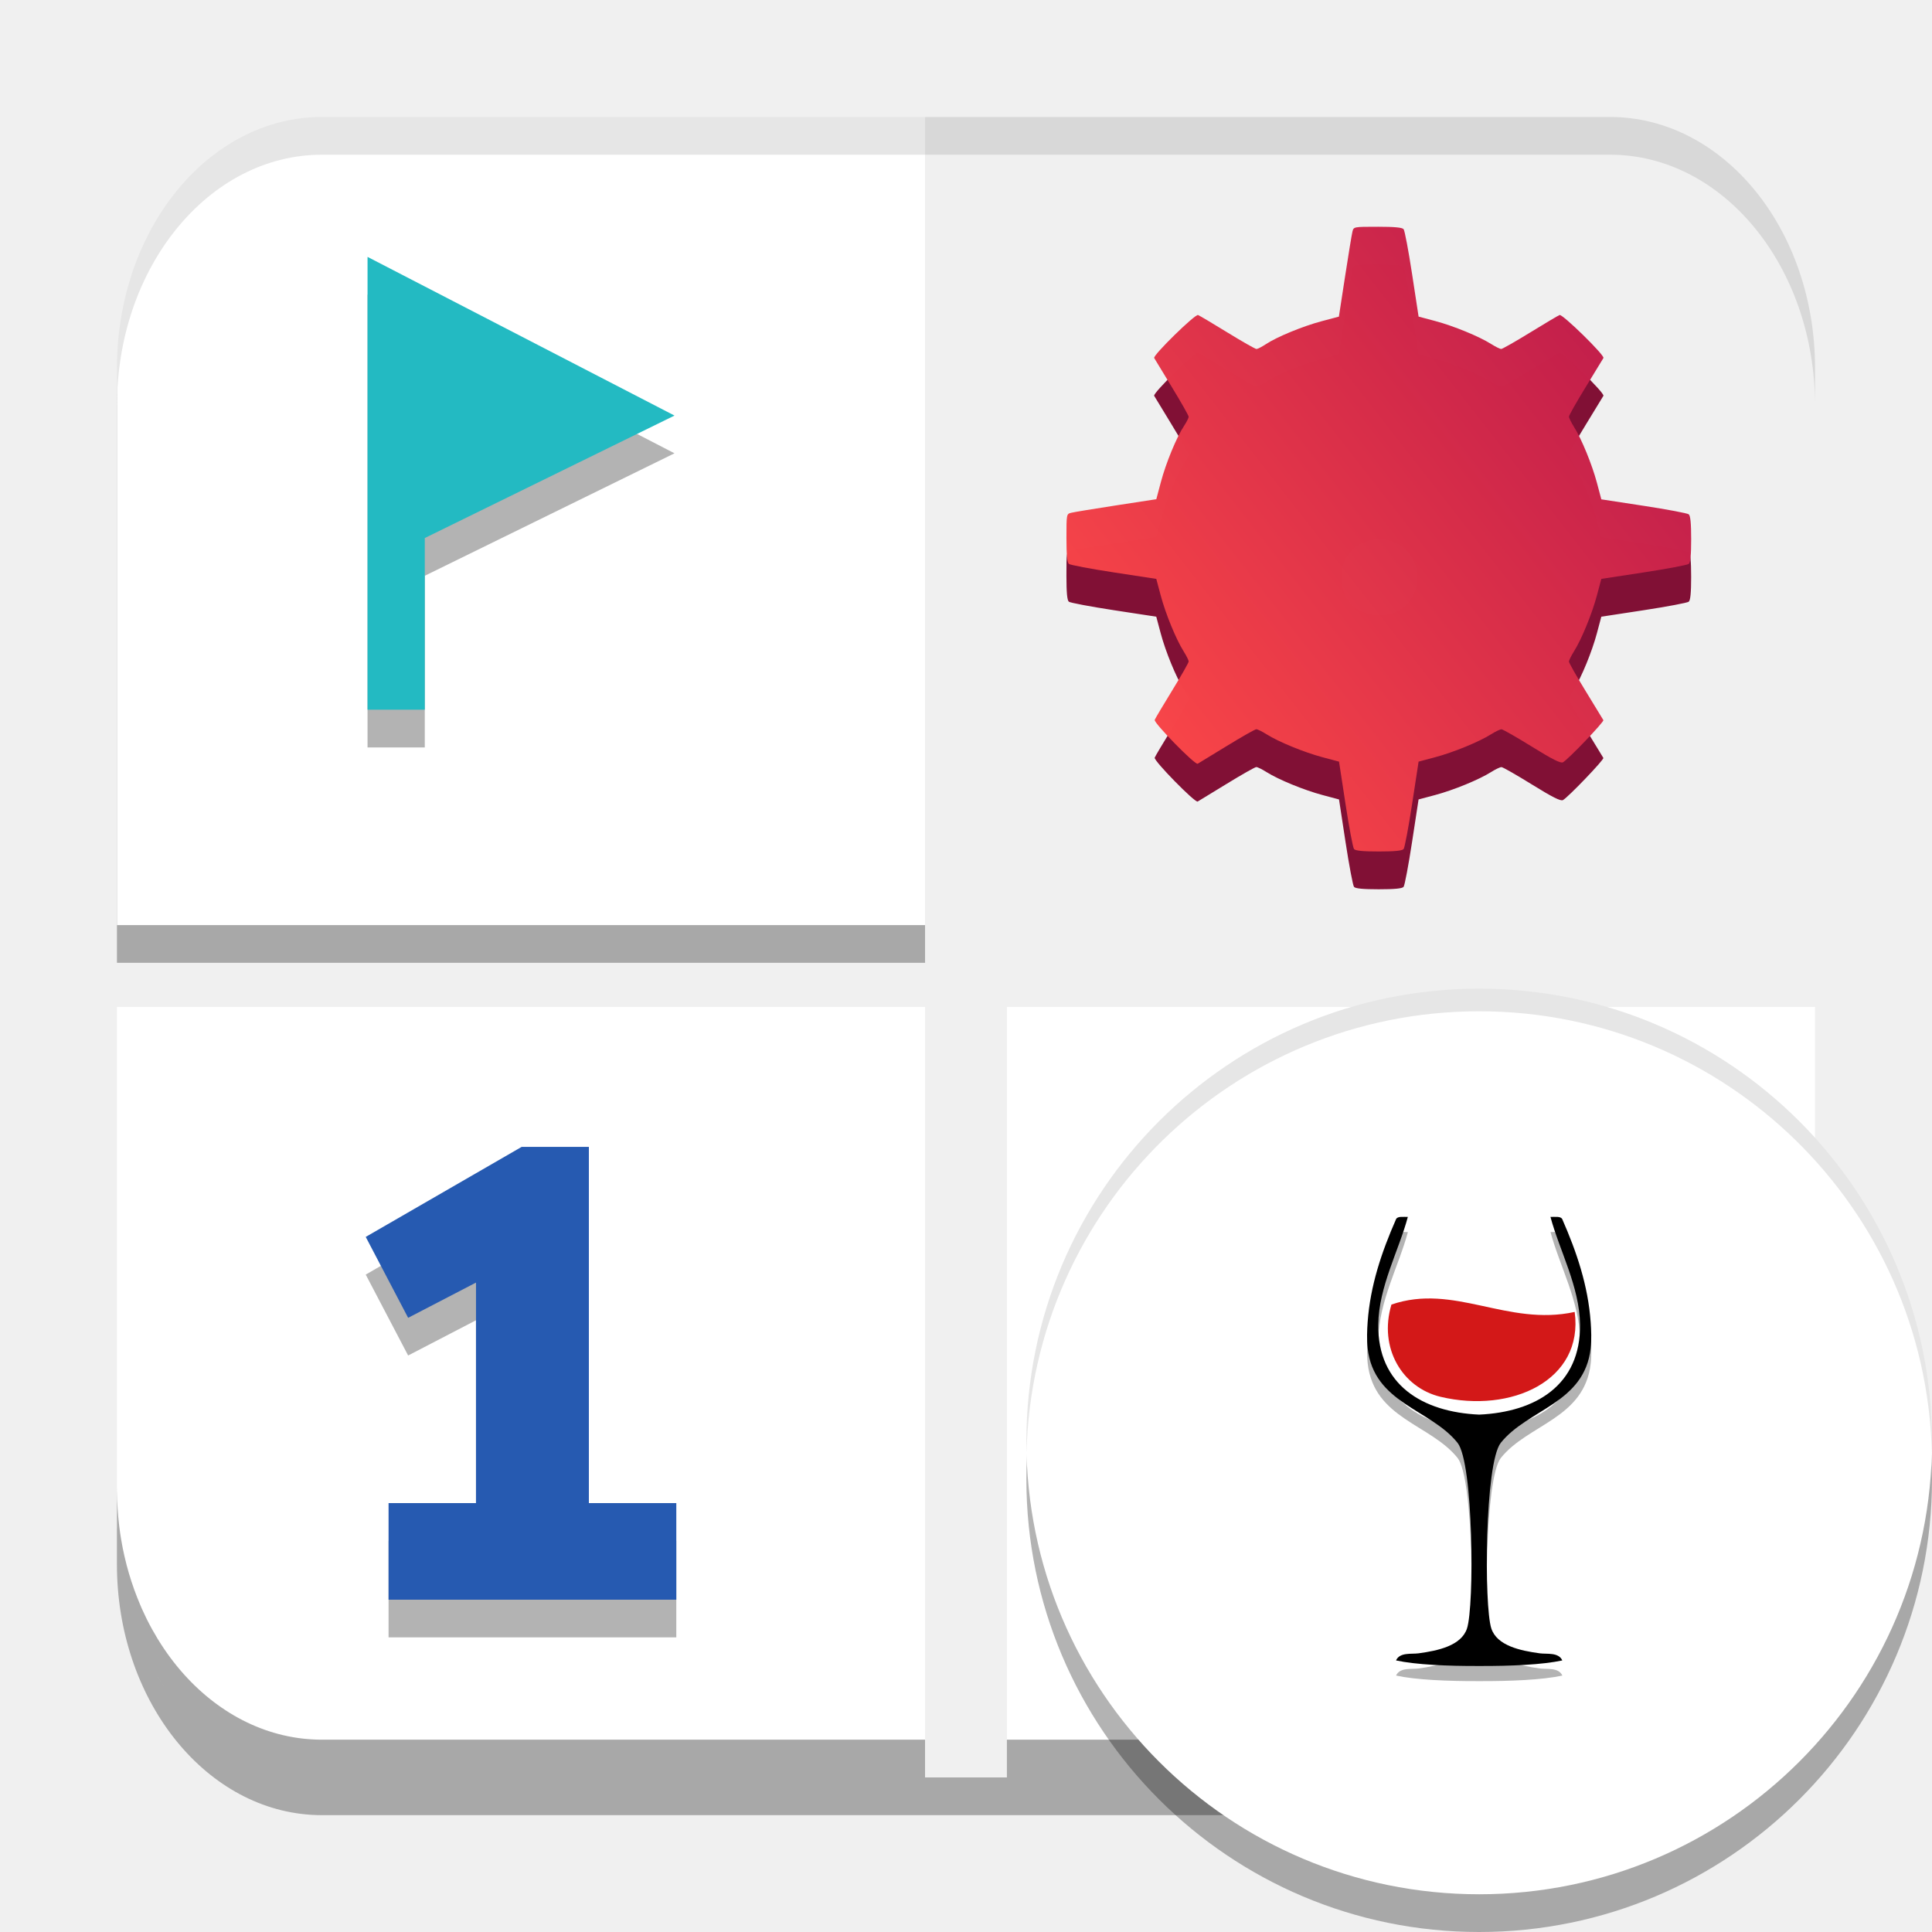
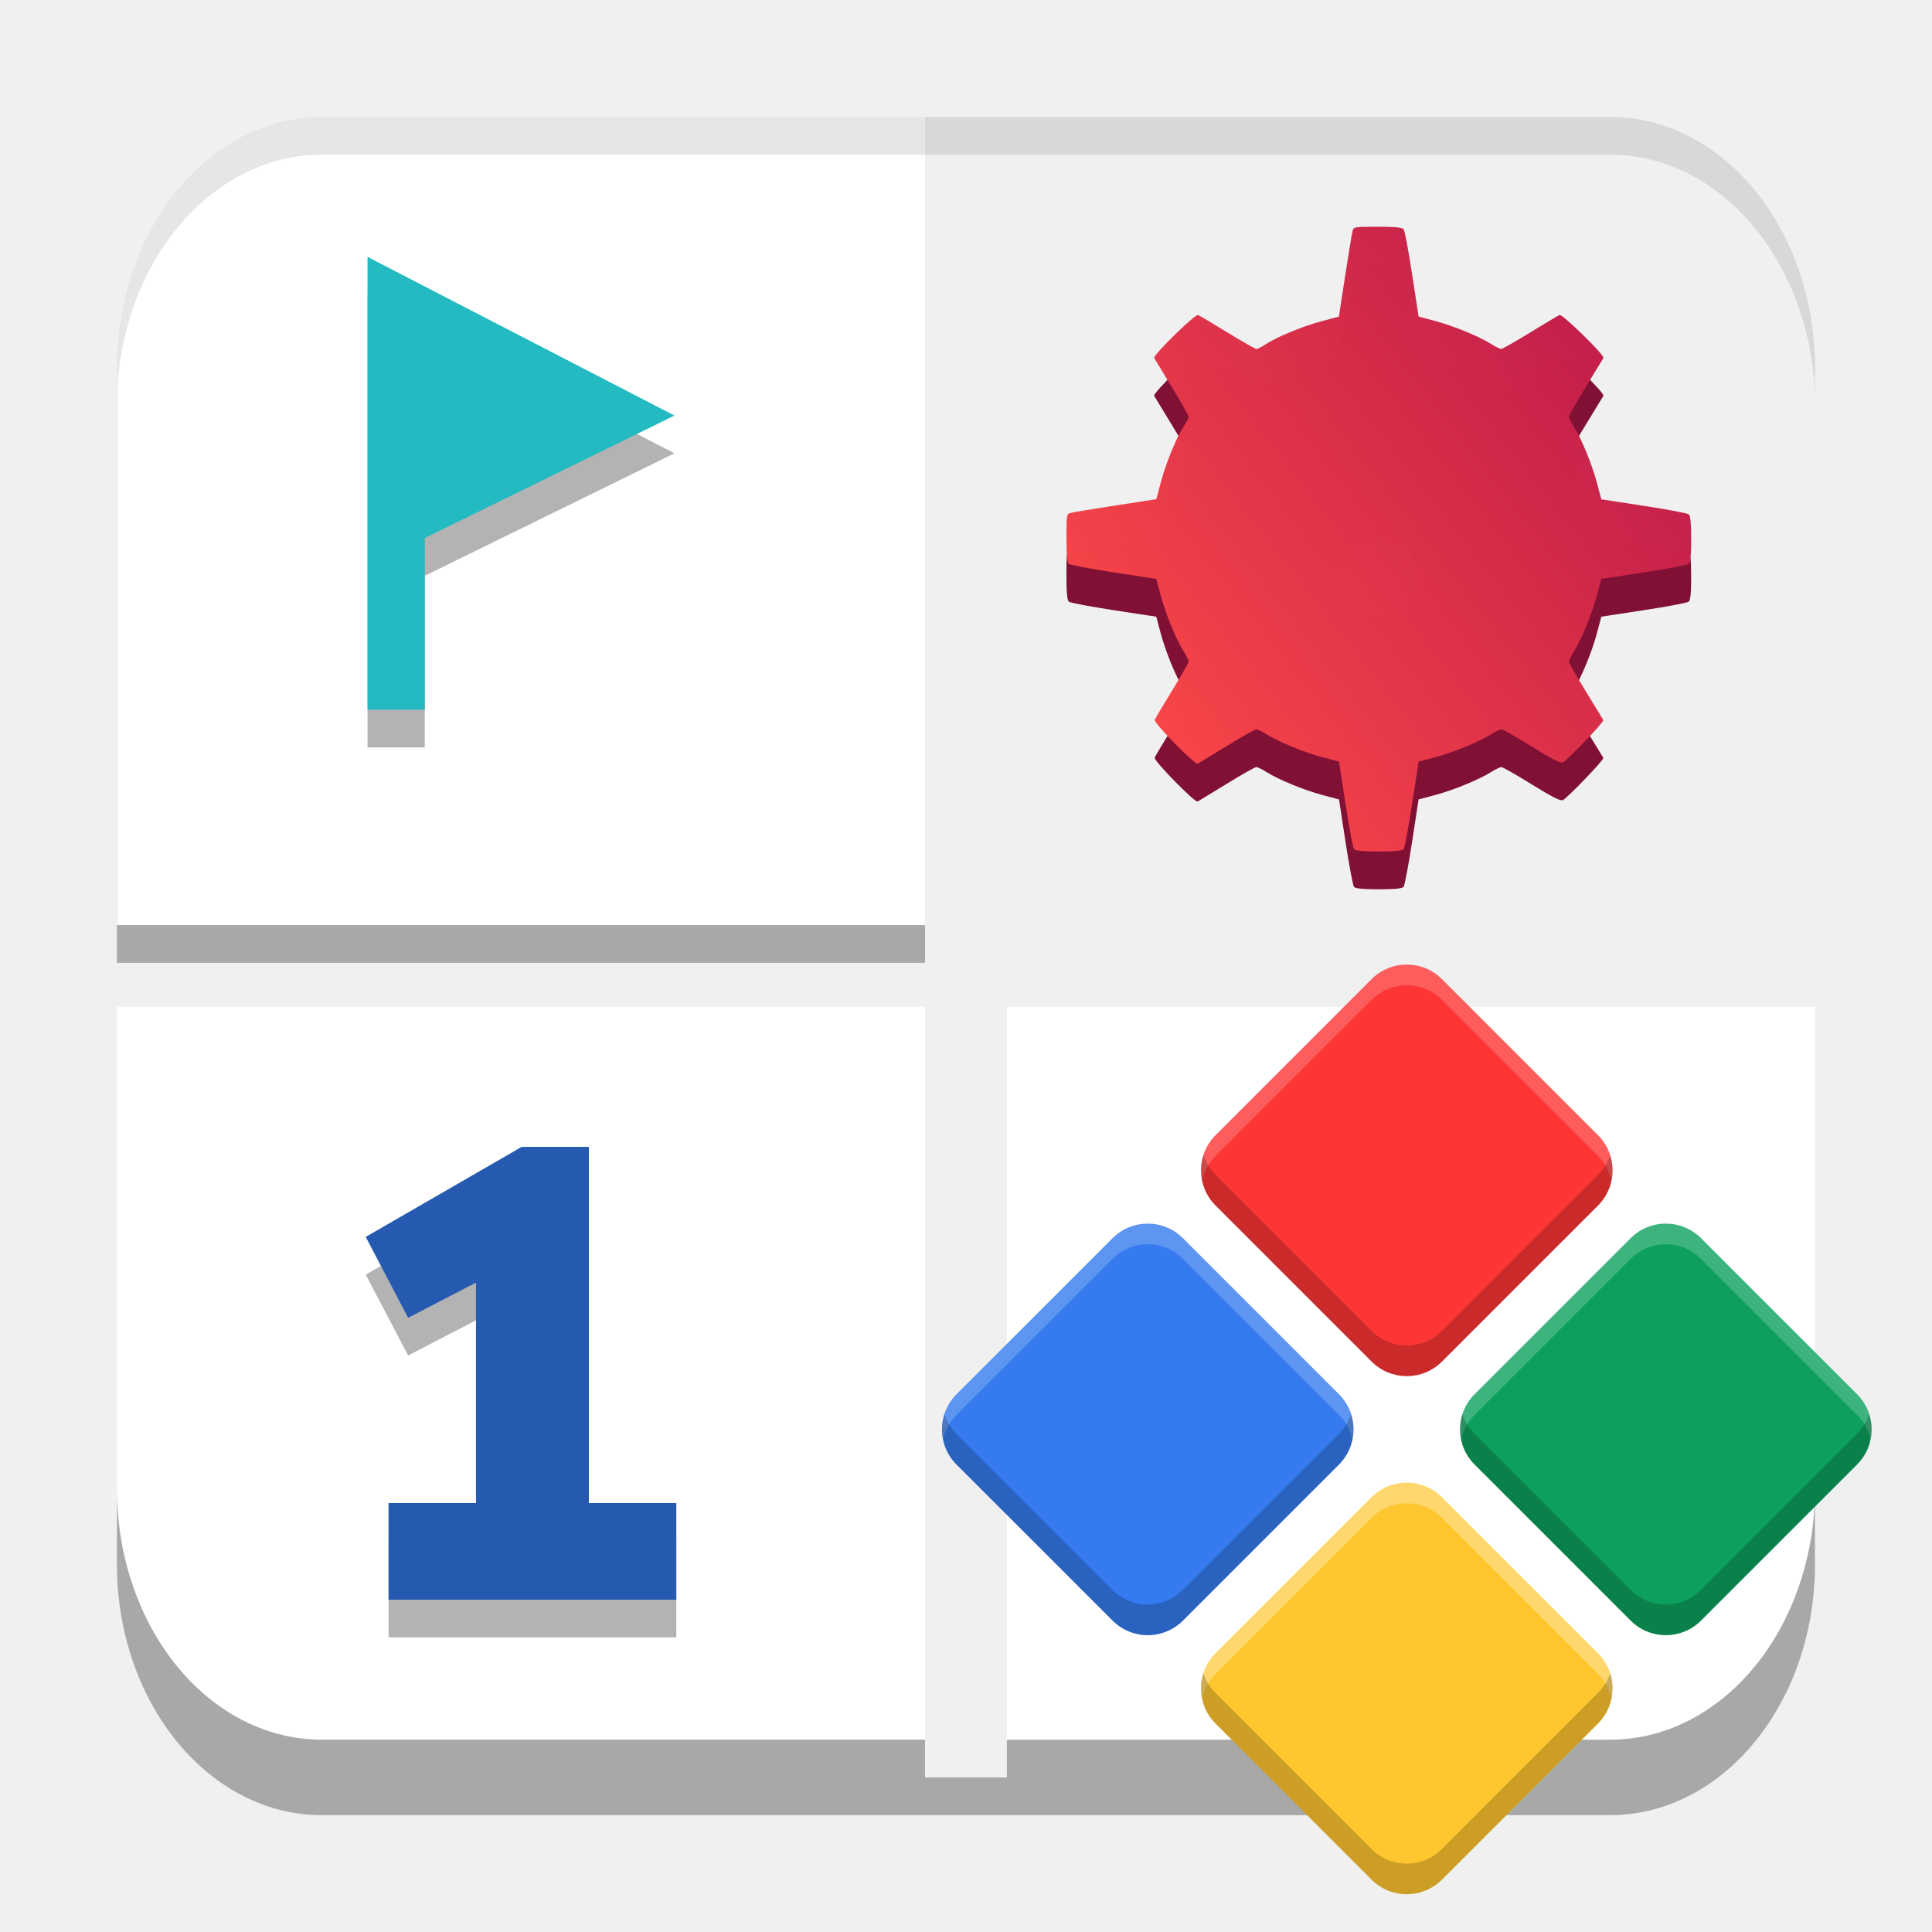
<svg xmlns="http://www.w3.org/2000/svg" xmlns:xlink="http://www.w3.org/1999/xlink" width="512" height="512" version="1.1" viewBox="0 0 384 384">
  <defs>
-     <filter id="alpha" x="0%" y="0%" width="100%" height="100%">
+     <filter id="c" x="0%" y="0%" width="100%" height="100%">
      <feColorMatrix in="SourceGraphic" values="0 0 0 0 1 0 0 0 0 1 0 0 0 0 1 0 0 0 1 0" />
    </filter>
    <mask id="b">
-       <g filter="url(#alpha)">
+       <g filter="url(#c)">
        <rect width="384" height="384" fill-opacity=".031" />
      </g>
    </mask>
    <linearGradient id="a" x1="69.594" x2="502.74" y1="415.77" y2="77.069" gradientTransform="matrix(.65668 0 0 .65668 33.41 -318.26)" gradientUnits="userSpaceOnUse">
      <stop stop-color="#fc4848" stop-opacity=".996" offset="0" />
      <stop stop-color="#b7164b" stop-opacity=".996" offset="1" />
    </linearGradient>
-     <clipPath id="i">
-       <rect width="384" height="384" />
-     </clipPath>
  </defs>
  <path d="m63.995 23.25h256.01c22.504 0 40.746 22.324 40.746 49.867v237.77c0 27.543-18.242 49.867-40.746 49.867h-256.01c-22.504 0-40.746-22.324-40.746-49.867v-237.77c0-27.543 18.242-49.867 40.746-49.867z" fill="#f0f0f0" />
  <g transform="translate(375.05 -286.77)" opacity=".3">
    <path d="m-311.06 317.52c-22.504 0-40.746 22.323-40.746 49.866v110.75h160.62v-160.62z" />
  </g>
  <path d="m63.995 23.25c-22.504 0-40.746 22.323-40.746 49.866v110.75h160.62v-160.62z" fill="#fff" />
  <path d="m23.249 200.14v95.744c0 0.047 0.003 0.093 0.003 0.139v-0.135c0 2.582 0.16 5.119 0.469 7.595 0.103 0.824 0.222 1.641 0.357 2.451 0 1e-3 0.002 5e-3 0.002 6e-3 0.779 4.66 2.098 9.078 3.858 13.166 0.078 0.182 0.15 0.369 0.23 0.549 0.128 0.289 0.268 0.57 0.401 0.855 0.192 0.412 0.378 0.829 0.579 1.233 9.97e-4 3e-3 0.002 2e-3 0.003 4e-3 0.34 0.684 0.692 1.357 1.058 2.019 0.272 0.493 0.558 0.974 0.844 1.455 0.099 0.166 0.191 0.337 0.292 0.501 9.97e-4 1e-3 0.004 2e-3 0.004 4e-3 0.391 0.639 0.794 1.266 1.208 1.881 6.15e-4 1e-3 -2.25e-4 2e-3 0 3e-3 0.414 0.614 0.84 1.216 1.277 1.805 9.98e-4 9.9e-4 0.002 4e-3 0.003 6e-3 0.876 1.179 1.798 2.308 2.761 3.379 0.002 1e-3 0.002 5e-3 0.003 6e-3 7.236 8.046 16.847 12.949 27.394 12.949h119.87v-145.62zm8.098 133.09c0.391 0.639 0.794 1.266 1.208 1.881 6.08e-4 7.5e-4 7.13e-4 2e-3 0.002 3e-3 -2.48e-4 -1e-3 6.15e-4 -2e-3 0-3e-3 -0.415-0.615-0.818-1.242-1.208-1.881-1.65e-4 -5e-4 -0.001 4.1e-4 -0.002 0z" fill="#fff" />
  <path d="m63.995 23.25c-22.504 0-40.746 22.324-40.746 49.868v7.5c0-27.543 18.242-49.868 40.746-49.868h256.01c22.504 0 40.746 22.324 40.746 49.868v-7.5c0-27.543-18.242-49.868-40.746-49.868z" opacity=".1" stroke-width="1" />
  <path d="m73.052 58.559v90h11.378v-34.121l49.631-24.34z" opacity=".3" stroke-width="2.773" />
  <path d="m77.231 325.44h57.19v-19.193h-17.378v-70.807h-13.357l-30.994 17.896 8.429 16.081 13.487-7.003v43.833h-17.378z" opacity=".3" />
  <g transform="matrix(.81402 0 0 .81402 307.68 -64.535)" aria-label="1">
    <path d="m-283.1 469.87h70.257v-23.578h-21.348v-86.984h-16.409l-38.076 21.985 10.355 19.755 16.568-8.603v53.848h-21.348z" fill="#265ab1" stroke-width="3.983" />
  </g>
  <path d="m273.81 52.582c-4.758 0-4.766 1e-3 -5.007 0.961-0.134 0.53-0.793 4.548-1.467 8.932l-1.227 7.969-3.4 0.903c-3.776 1.003-8.913 3.117-11.118 4.577-0.792 0.523-1.631 0.953-1.865 0.953s-2.827-1.476-5.76-3.278c-2.932-1.802-5.565-3.366-5.849-3.475-0.589-0.226-9.006 8.021-8.719 8.543 0.102 0.181 1.684 2.789 3.52 5.793 1.835 3.005 3.336 5.655 3.336 5.889 0 0.234-0.428 1.074-0.951 1.864-1.46 2.206-3.574 7.344-4.576 11.119l-0.904 3.4-7.969 1.226c-4.383 0.675-8.403 1.335-8.932 1.469-0.96 0.241-0.961 0.249-0.961 5.007 0 3.346 0.144 4.883 0.481 5.159 0.266 0.217 4.283 0.976 8.929 1.687l8.446 1.291 0.874 3.278c0.98 3.675 3.057 8.739 4.564 11.128 0.549 0.869 0.999 1.775 0.999 2.008 0 0.234-1.474 2.825-3.277 5.758s-3.366 5.566-3.475 5.851c-0.226 0.588 8.021 9.006 8.543 8.719 0.181-0.101 2.777-1.683 5.767-3.518 2.991-1.837 5.641-3.338 5.889-3.338 0.249 0 1.163 0.45 2.034 1 2.389 1.506 7.452 3.584 11.128 4.564l3.277 0.874 1.292 8.446c0.711 4.645 1.469 8.663 1.686 8.929 0.276 0.335 1.769 0.481 4.928 0.481s4.652-0.147 4.928-0.481c0.217-0.266 0.974-4.284 1.686-8.929l1.292-8.446 3.277-0.874c3.676-0.98 8.739-3.058 11.128-4.564 0.871-0.55 1.804-0.994 2.072-0.99 0.269 6e-3 2.991 1.559 6.046 3.452 4.066 2.518 5.721 3.351 6.17 3.107 1.033-0.56 8.213-8.052 8.034-8.381-0.092-0.17-1.669-2.755-3.504-5.744-1.837-2.991-3.337-5.641-3.337-5.889 0-0.247 0.45-1.164 0.999-2.034 1.508-2.389 3.584-7.453 4.564-11.128l0.874-3.278 8.446-1.291c4.646-0.711 8.663-1.47 8.929-1.687 0.335-0.274 0.481-1.768 0.481-4.927s-0.147-4.653-0.481-4.928c-0.266-0.217-4.283-0.974-8.929-1.686l-8.446-1.292-0.874-3.278c-0.98-3.675-3.057-8.739-4.564-11.126-0.549-0.871-0.999-1.786-0.999-2.034 0-0.249 1.5-2.899 3.337-5.889 1.835-2.989 3.419-5.586 3.518-5.767 0.287-0.522-8.13-8.768-8.719-8.543-0.285 0.109-2.917 1.673-5.849 3.475-2.933 1.802-5.526 3.278-5.76 3.278-0.233 0-1.137-0.451-2.008-1-2.389-1.508-7.452-3.584-11.128-4.564l-3.277-0.874-1.292-8.446c-0.711-4.646-1.469-8.663-1.686-8.929-0.277-0.338-1.815-0.481-5.161-0.481zm0.606 54.62c0.921 0.024 1.829 0.206 2.662 0.555 3.958 1.653 5.746 6.312 3.931 10.244-0.849 1.839-2.052 2.996-3.931 3.783-2.787 1.164-6.579 0.389-8.54-1.743-2.722-2.961-2.57-8.206 0.316-10.859 1.453-1.335 3.535-2.035 5.562-1.979z" fill="#811035" stroke-width=".368" />
  <g transform="matrix(.42019 0 0 .42019 189.37 170.25)">
    <path d="m200.97-297.91c-11.325 0-11.341 3e-3 -11.916 2.288-0.318 1.262-1.888 10.825-3.492 21.256l-2.921 18.965-8.092 2.148c-8.985 2.387-21.213 7.418-26.459 10.893-1.885 1.245-3.882 2.268-4.439 2.268-0.557 0-6.728-3.513-13.708-7.801-6.977-4.289-13.243-8.01-13.92-8.27-1.402-0.537-21.434 19.088-20.75 20.33 0.243 0.431 4.008 6.639 8.376 13.787 4.368 7.152 7.938 13.458 7.938 14.016 0 0.557-1.019 2.555-2.264 4.436-3.475 5.25-8.506 17.477-10.89 26.462l-2.151 8.092-18.965 2.917c-10.432 1.607-19.998 3.177-21.256 3.495-2.285 0.575-2.288 0.592-2.288 11.916 0 7.962 0.342 11.621 1.146 12.278 0.633 0.516 10.193 2.322 21.25 4.015l20.101 3.071 2.079 7.801c2.333 8.745 7.275 20.798 10.862 26.483 1.306 2.069 2.377 4.224 2.377 4.778 0 0.557-3.509 6.724-7.798 13.704-4.289 6.98-8.01 13.247-8.27 13.923-0.537 1.399 19.088 21.434 20.33 20.75 0.431-0.239 6.608-4.005 13.725-8.373 7.117-4.371 13.424-7.945 14.016-7.945 0.592 0 2.767 1.071 4.84 2.381 5.684 3.584 17.734 8.53 26.483 10.862l7.798 2.079 3.075 20.101c1.693 11.054 3.495 20.617 4.012 21.25 0.657 0.797 4.21 1.146 11.728 1.146 7.518 0 11.072-0.349 11.728-1.146 0.516-0.633 2.319-10.196 4.012-21.25l3.075-20.101 7.798-2.079c8.749-2.333 20.798-7.278 26.483-10.862 2.073-1.31 4.292-2.367 4.932-2.357 0.64 0.014 7.117 3.711 14.389 8.215 9.676 5.992 13.616 7.976 14.683 7.394 2.459-1.334 19.546-19.164 19.119-19.946-0.219-0.404-3.971-6.557-8.338-13.67-4.371-7.117-7.942-13.424-7.942-14.016 0-0.588 1.071-2.77 2.377-4.84 3.588-5.684 8.53-17.737 10.862-26.483l2.079-7.801 20.101-3.071c11.058-1.693 20.617-3.499 21.25-4.015 0.797-0.653 1.146-4.207 1.146-11.725s-0.349-11.074-1.146-11.728c-0.633-0.516-10.193-2.319-21.25-4.012l-20.101-3.075-2.079-7.801c-2.333-8.745-7.275-20.798-10.862-26.479-1.306-2.073-2.377-4.251-2.377-4.84 0-0.592 3.571-6.899 7.942-14.016 4.368-7.114 8.137-13.295 8.373-13.725 0.684-1.242-19.348-20.867-20.75-20.33-0.677 0.26-6.943 3.981-13.92 8.27-6.981 4.289-13.151 7.801-13.708 7.801-0.554 0-2.705-1.074-4.778-2.381-5.684-3.588-17.734-8.53-26.483-10.862l-7.798-2.079-3.075-20.101c-1.693-11.058-3.495-20.617-4.012-21.25-0.66-0.804-4.32-1.146-12.282-1.146z" fill="url(#a)" stroke-width=".876" />
  </g>
  <path d="m73.052 51.059v90h11.378v-34.121l49.631-24.34z" fill="#23bac2" stroke-width="2.773" />
  <path transform="scale(.75)" d="m266.84 266.85v194.2h159.82c14.063 0 26.879-6.537 36.525-17.266 0.001-0.001 0.001-0.004 0.004-0.004 1.285-1.429 2.514-2.934 3.682-4.506 0.001-0.003 0.003-0.006 0.004-0.008 0.583-0.785 1.151-1.587 1.703-2.406 2.9e-4 -0.001-8.3e-4 -0.003 0-0.004 0.553-0.82 1.091-1.656 1.611-2.508 0.001-0.003 0.004-0.006 0.004-0.006 0.134-0.219 0.257-0.447 0.389-0.668 0.381-0.64 0.762-1.282 1.125-1.94 0.487-0.882 0.957-1.78 1.41-2.691 0.001-0.003 0.003-0.003 0.004-0.006 0.268-0.54 0.516-1.095 0.771-1.645 0.177-0.381 0.364-0.755 0.535-1.141 0.107-0.241 0.202-0.49 0.307-0.732 2.348-5.45 4.106-11.341 5.144-17.555 0-0.001 9.5e-4 -0.006 0.002-0.006 0.181-1.08 0.339-2.169 0.477-3.268 0.386-3.095 0.59-6.264 0.615-9.484v-0.648h0.014c0 0.062-0.004 0.123-0.004 0.186v-0.18c0 0.215-0.009 0.428-0.01 0.643v10.016c0.002-0.223 0.014-0.443 0.014-0.666v10c0 4.448-0.357 8.795-1.037 12.998 0.685-4.216 1.051-8.573 1.051-13.035v-147.67h-214.16zm213.11 160.7c-0.14 0.862-0.302 1.714-0.469 2.564 0.167-0.85 0.329-1.702 0.469-2.564zm1.02-22.992c0 0.214-0.009 0.425-0.01 0.639 0.001-0.154 0.01-0.305 0.01-0.459v-0.18zm-1.611 26.215c-0.148 0.724-0.317 1.436-0.484 2.15 0.168-0.713 0.336-1.427 0.484-2.15zm-0.713 3.139c-0.149 0.6-0.314 1.191-0.477 1.783 0.163-0.592 0.327-1.183 0.477-1.783zm-0.846 3.119c-0.147 0.503-0.308 0.997-0.465 1.494 0.157-0.497 0.317-0.992 0.465-1.494zm-0.957 3.019c-0.151 0.444-0.313 0.88-0.471 1.318 0.158-0.439 0.32-0.875 0.471-1.318zm-1.07 2.947c-0.15 0.388-0.311 0.769-0.467 1.152 0.156-0.384 0.316-0.764 0.467-1.152zm-5.594 1.342c-0.001 9.4e-4 -0.003 3.1e-4 -0.004 0.002-0.521 0.852-1.058 1.688-1.611 2.508-8e-4 0.001 3.4e-4 0.003 0 0.004 0.554-0.822 1.093-1.66 1.615-2.514zm4.4 1.545c-0.145 0.332-0.297 0.659-0.447 0.988 0.15-0.329 0.302-0.656 0.447-0.988zm-1.299 2.803c-0.139 0.285-0.285 0.564-0.428 0.846 0.143-0.282 0.288-0.561 0.428-0.846zm-1.406 2.715c-0.133 0.245-0.27 0.486-0.406 0.729 0.136-0.242 0.273-0.484 0.406-0.729zm-1.533 2.666c-0.107 0.176-0.214 0.352-0.322 0.527 0.108-0.175 0.215-0.351 0.322-0.527zm-1.645 2.586c-0.076 0.114-0.155 0.226-0.232 0.34 0.077-0.114 0.156-0.226 0.232-0.34zm-1.717 2.438c-0.066 0.09-0.133 0.178-0.199 0.268 0.067-0.089 0.133-0.178 0.199-0.268zm-1.824 2.353c-0.044 0.055-0.088 0.11-0.133 0.164 0.045-0.054 0.088-0.109 0.133-0.164z" fill="#fff" stroke-width="1.333" />
-   <path d="m23.25 295.91-0.01 1e-3c0 0.047 0.003 0.092 0.003 0.139v-0.135c0 0.161 0.006 0.321 0.007 0.482zm0 0.488v7.512c-0.001-0.167-0.01-0.332-0.01-0.5v7.5c0 26.686 17.124 48.474 38.659 49.803 0.691 0.043 1.388 0.064 2.087 0.064h0.01 255.99c0.703 0 1.403-0.021 2.098-0.064 21.534-1.329 38.659-23.117 38.659-49.803v-7.5c0 0.168-9e-3 0.332-0.01 0.5v-7.512c-0.019 2.415-0.172 4.792-0.461 7.113-0.103 0.824-0.222 1.641-0.357 2.451-1e-3 0-1e-3 3e-3 -1e-3 4e-3 -0.779 4.66-2.098 9.078-3.858 13.166-0.078 0.182-0.15 0.369-0.23 0.549-0.128 0.289-0.268 0.57-0.401 0.855-0.192 0.412-0.378 0.829-0.579 1.233-1e-3 2e-3 -2e-3 2e-3 -3e-3 4e-3 -0.34 0.684-0.692 1.357-1.058 2.019-0.272 0.493-0.558 0.974-0.844 1.455-0.099 0.166-0.191 0.337-0.292 0.501 0 0-3e-3 2e-3 -4e-3 4e-3 -0.391 0.639-0.794 1.266-1.208 1.881-6.2e-4 1e-3 2.2e-4 2e-3 0 3e-3 -0.414 0.614-0.84 1.216-1.277 1.805-1e-3 9.9e-4 -2e-3 4e-3 -3e-3 6e-3 -0.876 1.179-1.798 2.308-2.761 3.379-2e-3 0-2e-3 2e-3 -3e-3 3e-3 -7.235 8.046-16.847 12.949-27.394 12.949h-119.87v7.498h-16.27v-7.498h-119.87c-10.547 0-20.159-4.903-27.394-12.949-9.97e-4 -1e-3 -9.52e-4 -3e-3 -0.003-3e-3 -0.964-1.072-1.885-2.2-2.761-3.379-9.98e-4 -2e-3 -0.002-5e-3 -0.003-6e-3 -0.437-0.589-0.863-1.19-1.277-1.805-2.25e-4 -1e-3 6.15e-4 -2e-3 0-3e-3 -0.415-0.615-0.818-1.242-1.208-1.881-9.9e-4 -2e-3 -0.004-4e-3 -0.004-4e-3 -0.1-0.164-0.193-0.335-0.291-0.501-0.286-0.48-0.572-0.961-0.844-1.455-0.365-0.662-0.718-1.335-1.058-2.019-1e-3 -2e-3 -0.002-2e-3 -0.003-4e-3 -0.201-0.405-0.387-0.821-0.579-1.233-0.133-0.286-0.273-0.566-0.401-0.855-0.08-0.181-0.152-0.367-0.23-0.549-1.761-4.088-3.079-8.505-3.858-13.166 0-1e-3 -0.001-4e-3 -0.002-4e-3 -0.135-0.81-0.254-1.627-0.357-2.451-0.29-2.321-0.443-4.698-0.461-7.113zm337.48 0c1e-3 -0.161 7e-3 -0.321 7e-3 -0.482v0.135c0-0.047 3e-3 -0.093 3e-3 -0.139l-0.01-1e-3zm-337.48 7.017c0 0.16 0.006 0.319 0.007 0.479-9e-4 -0.115-0.007-0.229-0.007-0.344zm337.48 0v0.135c0 0.115-6e-3 0.229-7e-3 0.344 1e-3 -0.16 7e-3 -0.319 7e-3 -0.479zm-329.38 29.833c7.5e-4 1e-3 0.003 2e-3 0.004 4e-3 0.391 0.639 0.794 1.266 1.208 1.881 6.15e-4 7.5e-4 -2.48e-4 2e-3 0 3e-3 -0.416-0.617-0.821-1.247-1.213-1.888zm321.29 0c-0.392 0.641-0.797 1.271-1.213 1.888 2.5e-4 -1e-3 -6.1e-4 -2e-3 0-3e-3 0.415-0.615 0.818-1.242 1.208-1.881 1e-3 -2e-3 4e-3 -3e-3 4e-3 -4e-3z" opacity=".3" stroke-width="1" />
+   <path d="m23.25 295.91-0.01 1e-3c0 0.047 0.003 0.092 0.003 0.139v-0.135c0 0.161 0.006 0.321 0.007 0.482zm0 0.488v7.512c-0.001-0.167-0.01-0.332-0.01-0.5v7.5c0 26.686 17.124 48.474 38.659 49.803 0.691 0.043 1.388 0.064 2.087 0.064h256c0.703 0 1.403-0.021 2.098-0.064 21.534-1.329 38.659-23.117 38.659-49.803v-7.5c0 0.168-9e-3 0.332-0.01 0.5v-7.512c-0.019 2.415-0.172 4.792-0.461 7.113-0.103 0.824-0.222 1.641-0.357 2.451-1e-3 0-1e-3 3e-3 -1e-3 4e-3 -0.779 4.66-2.098 9.078-3.858 13.166-0.078 0.182-0.15 0.369-0.23 0.549-0.128 0.289-0.268 0.57-0.401 0.855-0.192 0.412-0.378 0.829-0.579 1.233-1e-3 2e-3 -2e-3 2e-3 -3e-3 4e-3 -0.34 0.684-0.692 1.357-1.058 2.019-0.272 0.493-0.558 0.974-0.844 1.455-0.099 0.166-0.191 0.337-0.292 0.501 0 0-3e-3 2e-3 -4e-3 4e-3 -0.391 0.639-0.794 1.266-1.208 1.881-6.2e-4 1e-3 2.2e-4 2e-3 0 3e-3 -0.414 0.614-0.84 1.216-1.277 1.805-1e-3 9.9e-4 -2e-3 4e-3 -3e-3 6e-3 -0.876 1.179-1.798 2.308-2.761 3.379-2e-3 0-2e-3 2e-3 -3e-3 3e-3 -7.235 8.046-16.847 12.949-27.394 12.949h-119.87v7.498h-16.27v-7.498h-119.87c-10.547 0-20.159-4.903-27.394-12.949-9.97e-4 -1e-3 -9.52e-4 -3e-3 -0.003-3e-3 -0.964-1.072-1.885-2.2-2.761-3.379-9.98e-4 -2e-3 -0.002-5e-3 -0.003-6e-3 -0.437-0.589-0.863-1.19-1.277-1.805-2.25e-4 -1e-3 6.15e-4 -2e-3 0-3e-3 -0.415-0.615-0.818-1.242-1.208-1.881-9.9e-4 -2e-3 -0.004-4e-3 -0.004-4e-3 -0.1-0.164-0.193-0.335-0.291-0.501-0.286-0.48-0.572-0.961-0.844-1.455-0.365-0.662-0.718-1.335-1.058-2.019-1e-3 -2e-3 -0.002-2e-3 -0.003-4e-3 -0.201-0.405-0.387-0.821-0.579-1.233-0.133-0.286-0.273-0.566-0.401-0.855-0.08-0.181-0.152-0.367-0.23-0.549-1.761-4.088-3.079-8.505-3.858-13.166 0-1e-3 -0.001-4e-3 -0.002-4e-3 -0.135-0.81-0.254-1.627-0.357-2.451-0.29-2.321-0.443-4.698-0.461-7.113zm337.48 0c1e-3 -0.161 7e-3 -0.321 7e-3 -0.482v0.135c0-0.047 3e-3 -0.093 3e-3 -0.139l-0.01-1e-3zm-337.48 7.017c0 0.16 0.006 0.319 0.007 0.479-9e-4 -0.115-0.007-0.229-0.007-0.344zm337.48 0v0.135c0 0.115-6e-3 0.229-7e-3 0.344 1e-3 -0.16 7e-3 -0.319 7e-3 -0.479zm-329.38 29.833c7.5e-4 1e-3 0.003 2e-3 0.004 4e-3 0.391 0.639 0.794 1.266 1.208 1.881 6.15e-4 7.5e-4 -2.48e-4 2e-3 0 3e-3 -0.416-0.617-0.821-1.247-1.213-1.888zm321.29 0c-0.392 0.641-0.797 1.271-1.213 1.888 2.5e-4 -1e-3 -6.1e-4 -2e-3 0-3e-3 0.415-0.615 0.818-1.242 1.208-1.881 1e-3 -2e-3 4e-3 -3e-3 4e-3 -4e-3z" opacity=".3" stroke-width="1" />
  <use transform="translate(-.11385 .98348)" width="100%" height="100%" mask="url(#b)" xlink:href="#surface5" />
-   <path d="m384 294c0 49.706-40.294 90-90 90s-90-40.294-90-90 40.294-90 90-90 90 40.294 90 90z" opacity=".3" stroke-width=".974" />
-   <path d="m384 286.5c0 49.706-40.294 90-90 90s-90-40.294-90-90 40.294-90 90-90 90 40.294 90 90z" fill="#fff" stroke-width=".974" />
-   <path d="m316.17 265.8c-0.524-7.308-2.794-13.963-5.641-20.452-0.286-0.654-1.446-0.436-2.351-0.471 1.769 6.648 5.78 13.837 5.877 21.394 0.155 12.003-8.791 17.397-20.052 17.905-11.261-0.508-20.205-5.902-20.05-17.905 0.097-7.558 4.108-14.746 5.877-21.394-0.905 0.035-2.064-0.182-2.351 0.471-2.847 6.489-5.117 13.143-5.641 20.452-0.111 1.561-0.185 3.514 0 5.172 1.231 11.007 12.499 12.091 17.866 18.805 3.196 3.999 3.355 32.459 1.882 36.909-1.134 3.424-5.764 4.413-9.638 4.937-1.413 0.192-3.727-0.252-4.468 1.411 3.962 0.852 10.29 1.129 16.524 1.104 6.237 0.025 12.564-0.252 16.526-1.104-0.741-1.663-3.055-1.219-4.468-1.411-3.875-0.524-8.505-1.512-9.638-4.937-1.473-4.45-1.314-32.91 1.882-36.909 5.366-6.715 16.635-7.798 17.866-18.805 0.185-1.658 0.111-3.611 0-5.172" opacity=".3" stroke-width=".591" />
-   <path d="m316.16 262.79c-0.524-7.308-2.794-13.963-5.641-20.452-0.286-0.654-1.446-0.436-2.351-0.471 1.769 6.648 5.78 13.837 5.877 21.394 0.155 12.003-8.791 17.397-20.052 17.905-11.261-0.508-20.205-5.902-20.05-17.905 0.097-7.558 4.108-14.746 5.877-21.394-0.905 0.035-2.064-0.182-2.351 0.471-2.847 6.489-5.117 13.143-5.641 20.452-0.111 1.561-0.185 3.514 0 5.172 1.231 11.007 12.499 12.091 17.866 18.805 3.196 3.999 3.355 32.459 1.882 36.909-1.134 3.424-5.764 4.413-9.638 4.937-1.413 0.192-3.727-0.252-4.468 1.411 3.962 0.852 10.29 1.129 16.524 1.104 6.237 0.025 12.564-0.252 16.526-1.104-0.741-1.663-3.055-1.219-4.468-1.411-3.875-0.524-8.505-1.512-9.638-4.937-1.473-4.45-1.314-32.91 1.882-36.909 5.366-6.715 16.635-7.798 17.866-18.805 0.185-1.658 0.111-3.611 0-5.172" stroke-width=".591" />
-   <path d="m312.98 260.76c1.851 13.638-12.643 20.197-26.645 16.869-7.603-1.809-12.366-9.691-9.777-18.336 12.476-4.288 23.012 4.393 36.423 1.466" fill="#d31818" fill-rule="evenodd" stroke-width=".596" />
-   <path transform="scale(.75)" d="m392 262c-66.275 0-120 53.725-120 120 0 1.003 0.013 2.003 0.037 3 1.592-64.888 54.691-117 119.96-117 65.272 0 118.37 52.112 119.96 117 0.024-0.997 0.037-1.997 0.037-3 0-66.275-53.725-120-120-120z" opacity=".1" stroke-width="1.299" />
+   <g transform="matrix(.5475 0 0 .5475 174.49 178.98)">
+     <rect transform="rotate(45)" x="279.92" y="-124.6" width="116.22" height="116.22" rx="18.071" ry="18.071" fill="#0ba05c" fill-opacity=".996" stroke-width="1.11" />
+     <rect transform="rotate(45)" x="146.93" y="-124.6" width="116.22" height="116.22" rx="18.071" ry="18.071" fill="#fd3535" stroke-width="1.11" />
+     <rect transform="rotate(45)" x="279.92" y="8.393" width="116.22" height="116.22" rx="18.071" ry="18.071" fill="#ffc62f" stroke-width="1.11" />
+     <rect transform="rotate(45)" x="146.93" y="8.393" width="116.22" height="116.22" rx="18.071" ry="18.071" fill="#357aef" stroke-width="1.11" />
+     <path transform="scale(.75)" d="m256 281.77c-6.159 0-12.32 2.362-17.039 7.082l-75.492 75.492c-5.993 5.993-8.151 14.302-6.531 21.988 0.942-4.383 3.116-8.559 6.535-11.979l75.492-75.492c4.719-4.719 10.878-7.08 17.037-7.08 6.159 0 12.32 2.361 17.039 7.08l75.492 75.492c3.415 3.415 5.587 7.585 6.531 11.963 1.614-7.683-0.544-15.985-6.533-21.973l-75.494-75.492c-4.719-4.72-10.878-7.082-17.037-7.082z" fill="#fff" fill-opacity=".996" opacity=".3" />
+     <path transform="scale(.75)" d="m381.38 156.38c-6.159 0-12.318 2.359-17.037 7.078l-75.494 75.492c-5.995 5.995-8.152 14.307-6.529 21.996 0.941-4.386 3.116-8.565 6.537-11.986l75.492-75.492c4.72-4.719 10.88-7.08 17.039-7.08 6.159 0 12.318 2.361 17.037 7.08l75.492 75.492c3.411 3.411 5.584 7.577 6.529 11.949 1.608-7.679-0.552-15.974-6.537-21.959l-75.494-75.492c-4.72-4.72-10.876-7.078-17.035-7.078z" fill="#fff" fill-opacity=".996" opacity=".2" />
+     <path transform="scale(.75)" d="m130.61 156.38c-6.159 0-12.318 2.359-17.037 7.078l-75.492 75.492c-5.991 5.991-8.149 14.297-6.531 21.982 0.943-4.38 3.116-8.554 6.533-11.971l75.492-75.492c4.719-4.719 10.878-7.08 17.037-7.08 6.159 0 12.32 2.361 17.039 7.08l75.492 75.492c3.416 3.416 5.59 7.587 6.533 11.965 1.615-7.684-0.545-15.988-6.535-21.977l-75.494-75.492c-4.719-4.72-10.878-7.078-17.037-7.078z" fill="#fff" fill-opacity=".996" opacity=".2" />
+     <path transform="scale(.75)" d="m256 30.996c-6.159 0-12.32 2.361-17.039 7.08l-75.492 75.492c-5.994 5.994-8.154 14.304-6.531 21.992 0.941-4.385 3.116-8.564 6.537-11.984l75.492-75.492c4.719-4.719 10.88-7.08 17.039-7.08 6.159 0 12.318 2.361 17.037 7.08l75.492 75.492c3.414 3.414 5.587 7.583 6.531 11.959 1.612-7.682-0.547-15.98-6.535-21.967l-75.494-75.492c-4.719-4.72-10.878-7.08-17.037-7.08z" fill="#fff" fill-opacity=".996" opacity=".2" />
+     <path d="m118.18 92.396c-2.026 6.247-0.564 13.36 4.416 18.339l56.62 56.62c7.079 7.079 18.478 7.079 25.557 0l56.62-56.62c4.98-4.98 6.44-12.092 4.414-18.339-0.854 2.634-2.314 5.118-4.414 7.218l-56.62 56.62c-7.079 7.079-18.478 7.079-25.557 0l-56.62-56.62c-2.1-2.1-3.562-4.584-4.416-7.218zm-94.042 94.044c-2.025 6.247-0.563 13.36 4.416 18.339l56.618 56.62c7.079 7.079 18.478 7.079 25.557 0l56.62-56.62c4.979-4.979 6.439-12.092 4.414-18.339-0.854 2.634-2.314 5.118-4.414 7.218l-56.62 56.62c-7.079 7.079-18.478 7.079-25.557 0l-56.618-56.62c-2.1-2.099-3.562-4.584-4.416-7.218zm188.08 0c-2.025 6.247-0.565 13.36 4.414 18.339l56.62 56.62c7.079 7.079 18.476 7.079 25.555 0l56.62-56.62c4.979-4.979 6.441-12.092 4.416-18.339-0.854 2.634-2.316 5.118-4.416 7.218l-56.62 56.62c-7.079 7.079-18.476 7.079-25.555 0l-56.62-56.62c-2.1-2.099-3.56-4.584-4.414-7.218zm-94.044 94.044c-2.025 6.247-0.565 13.358 4.414 18.337l56.62 56.62c7.079 7.079 18.478 7.079 25.557 0l56.62-56.62c4.979-4.979 6.441-12.09 4.416-18.337-0.854 2.634-2.316 5.116-4.416 7.216l-56.62 56.62c-7.079 7.079-18.478 7.079-25.557 0l-56.62-56.62c-2.099-2.099-3.56-4.582-4.414-7.216z" opacity=".2" stroke-width="1.112" />
+   </g>
</svg>
